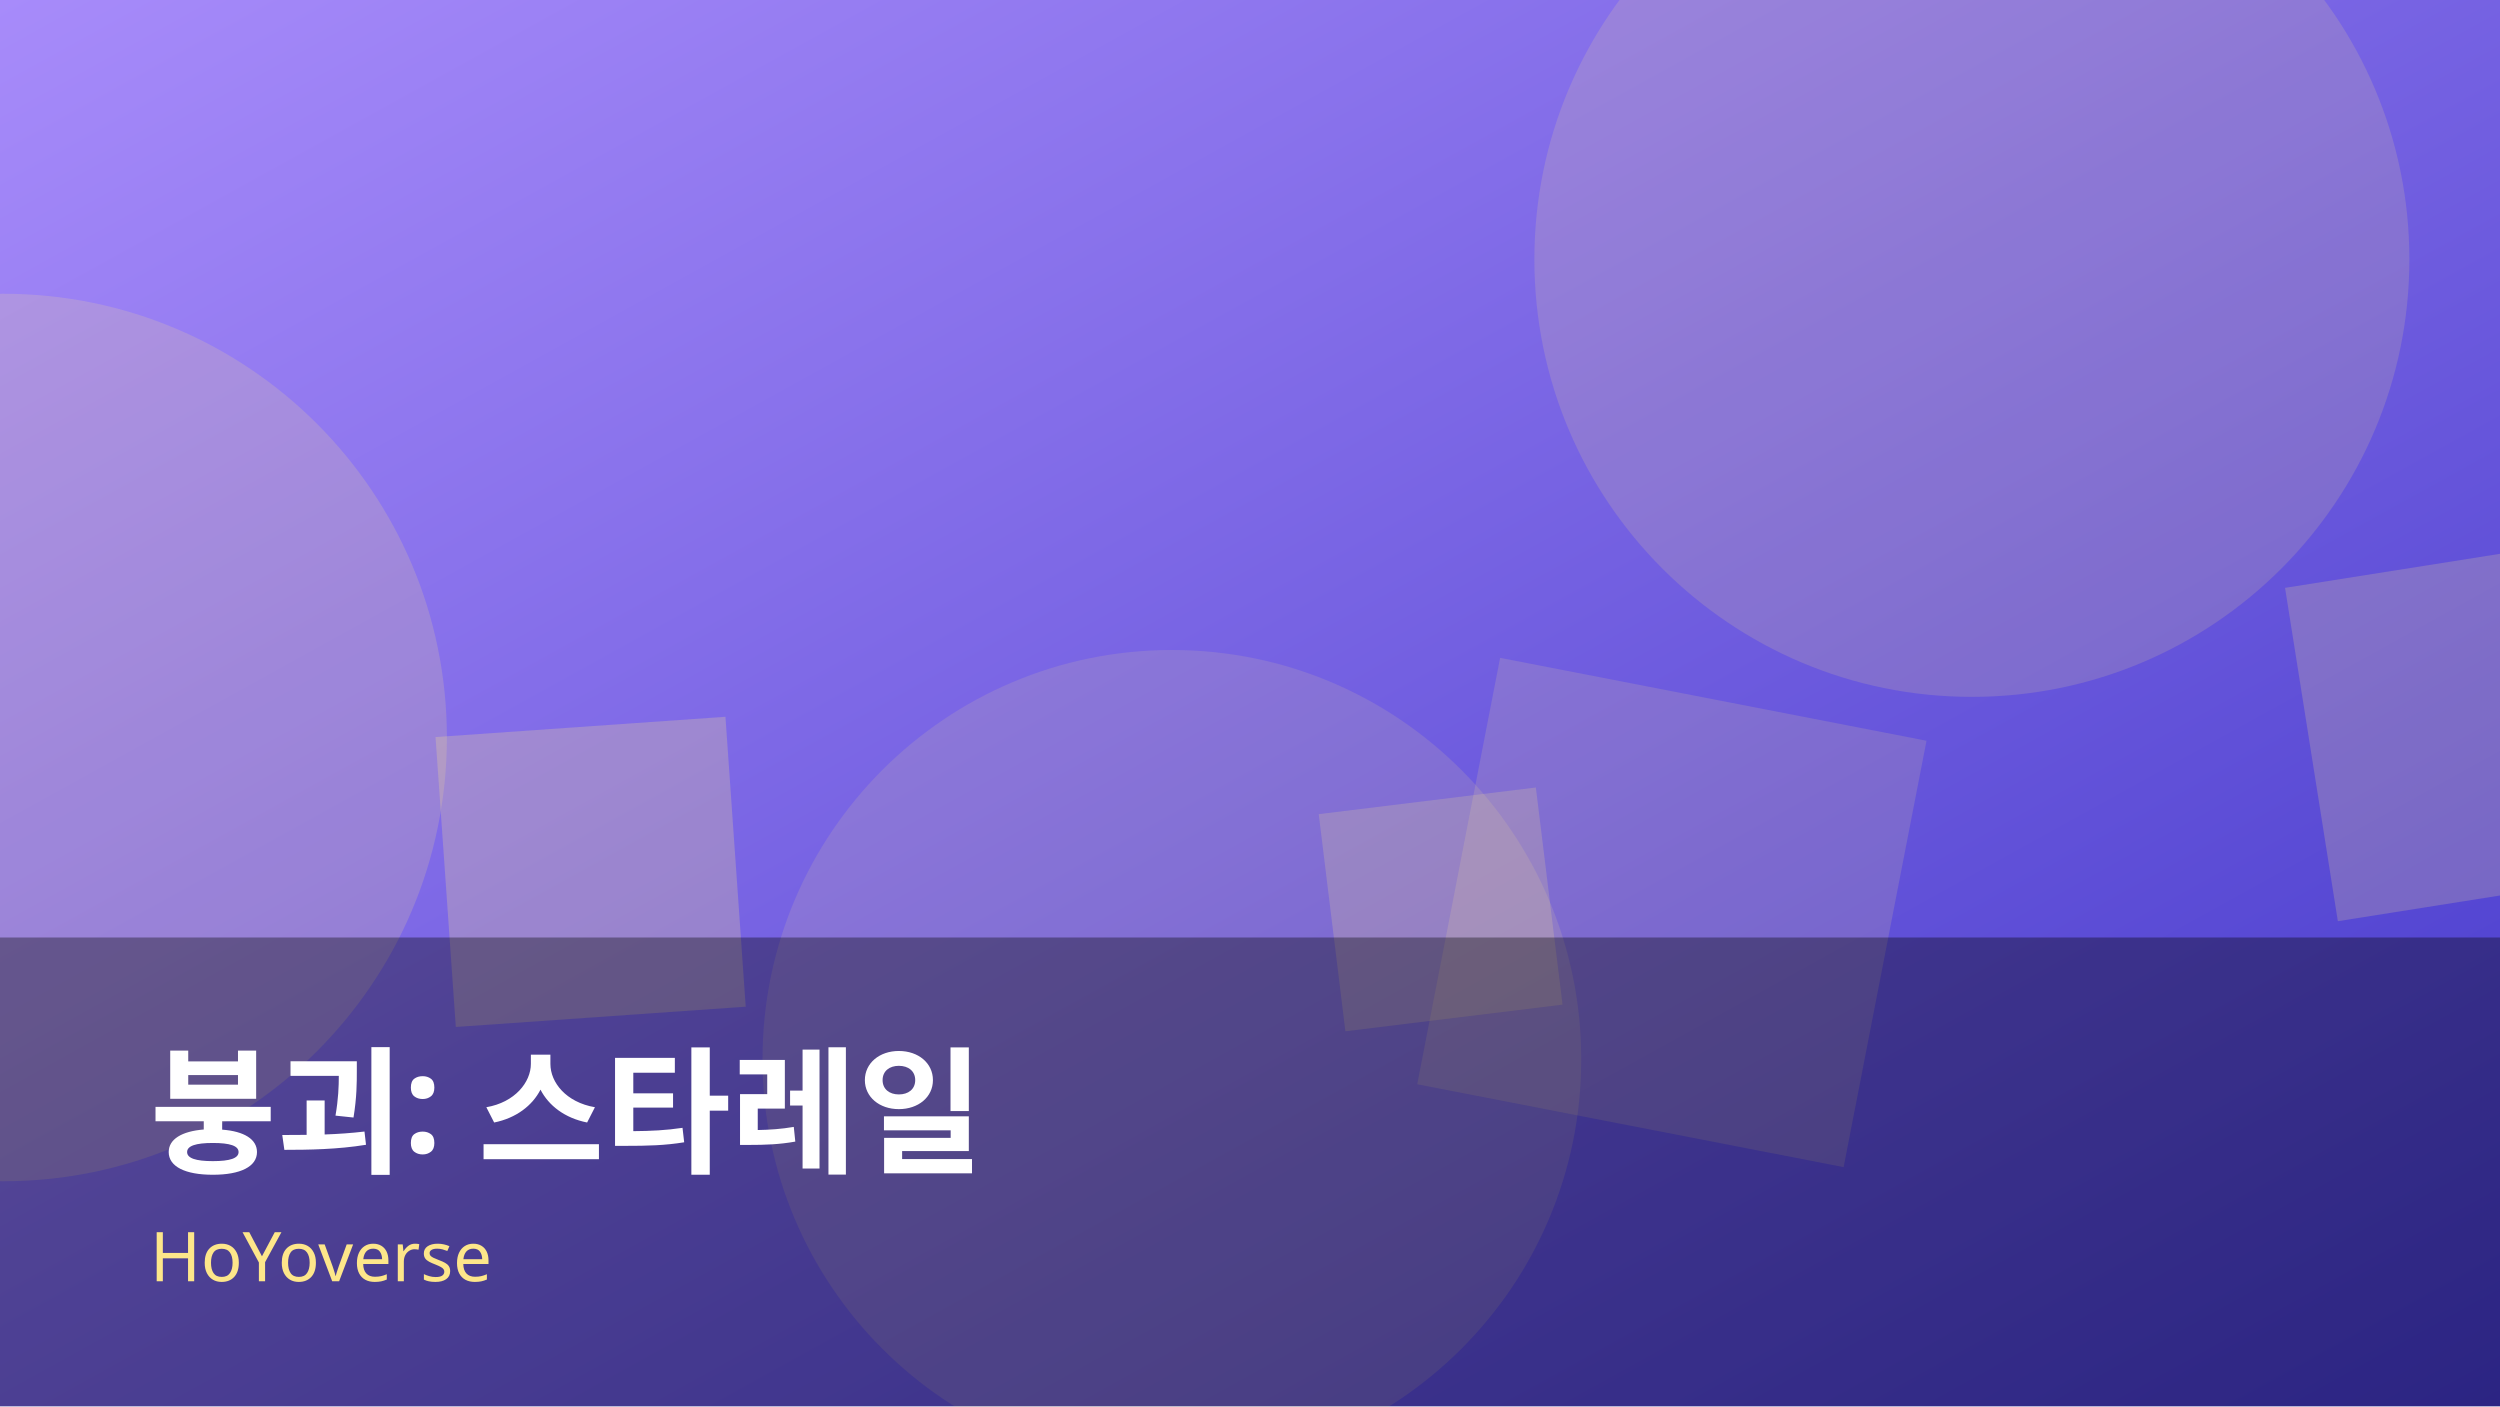
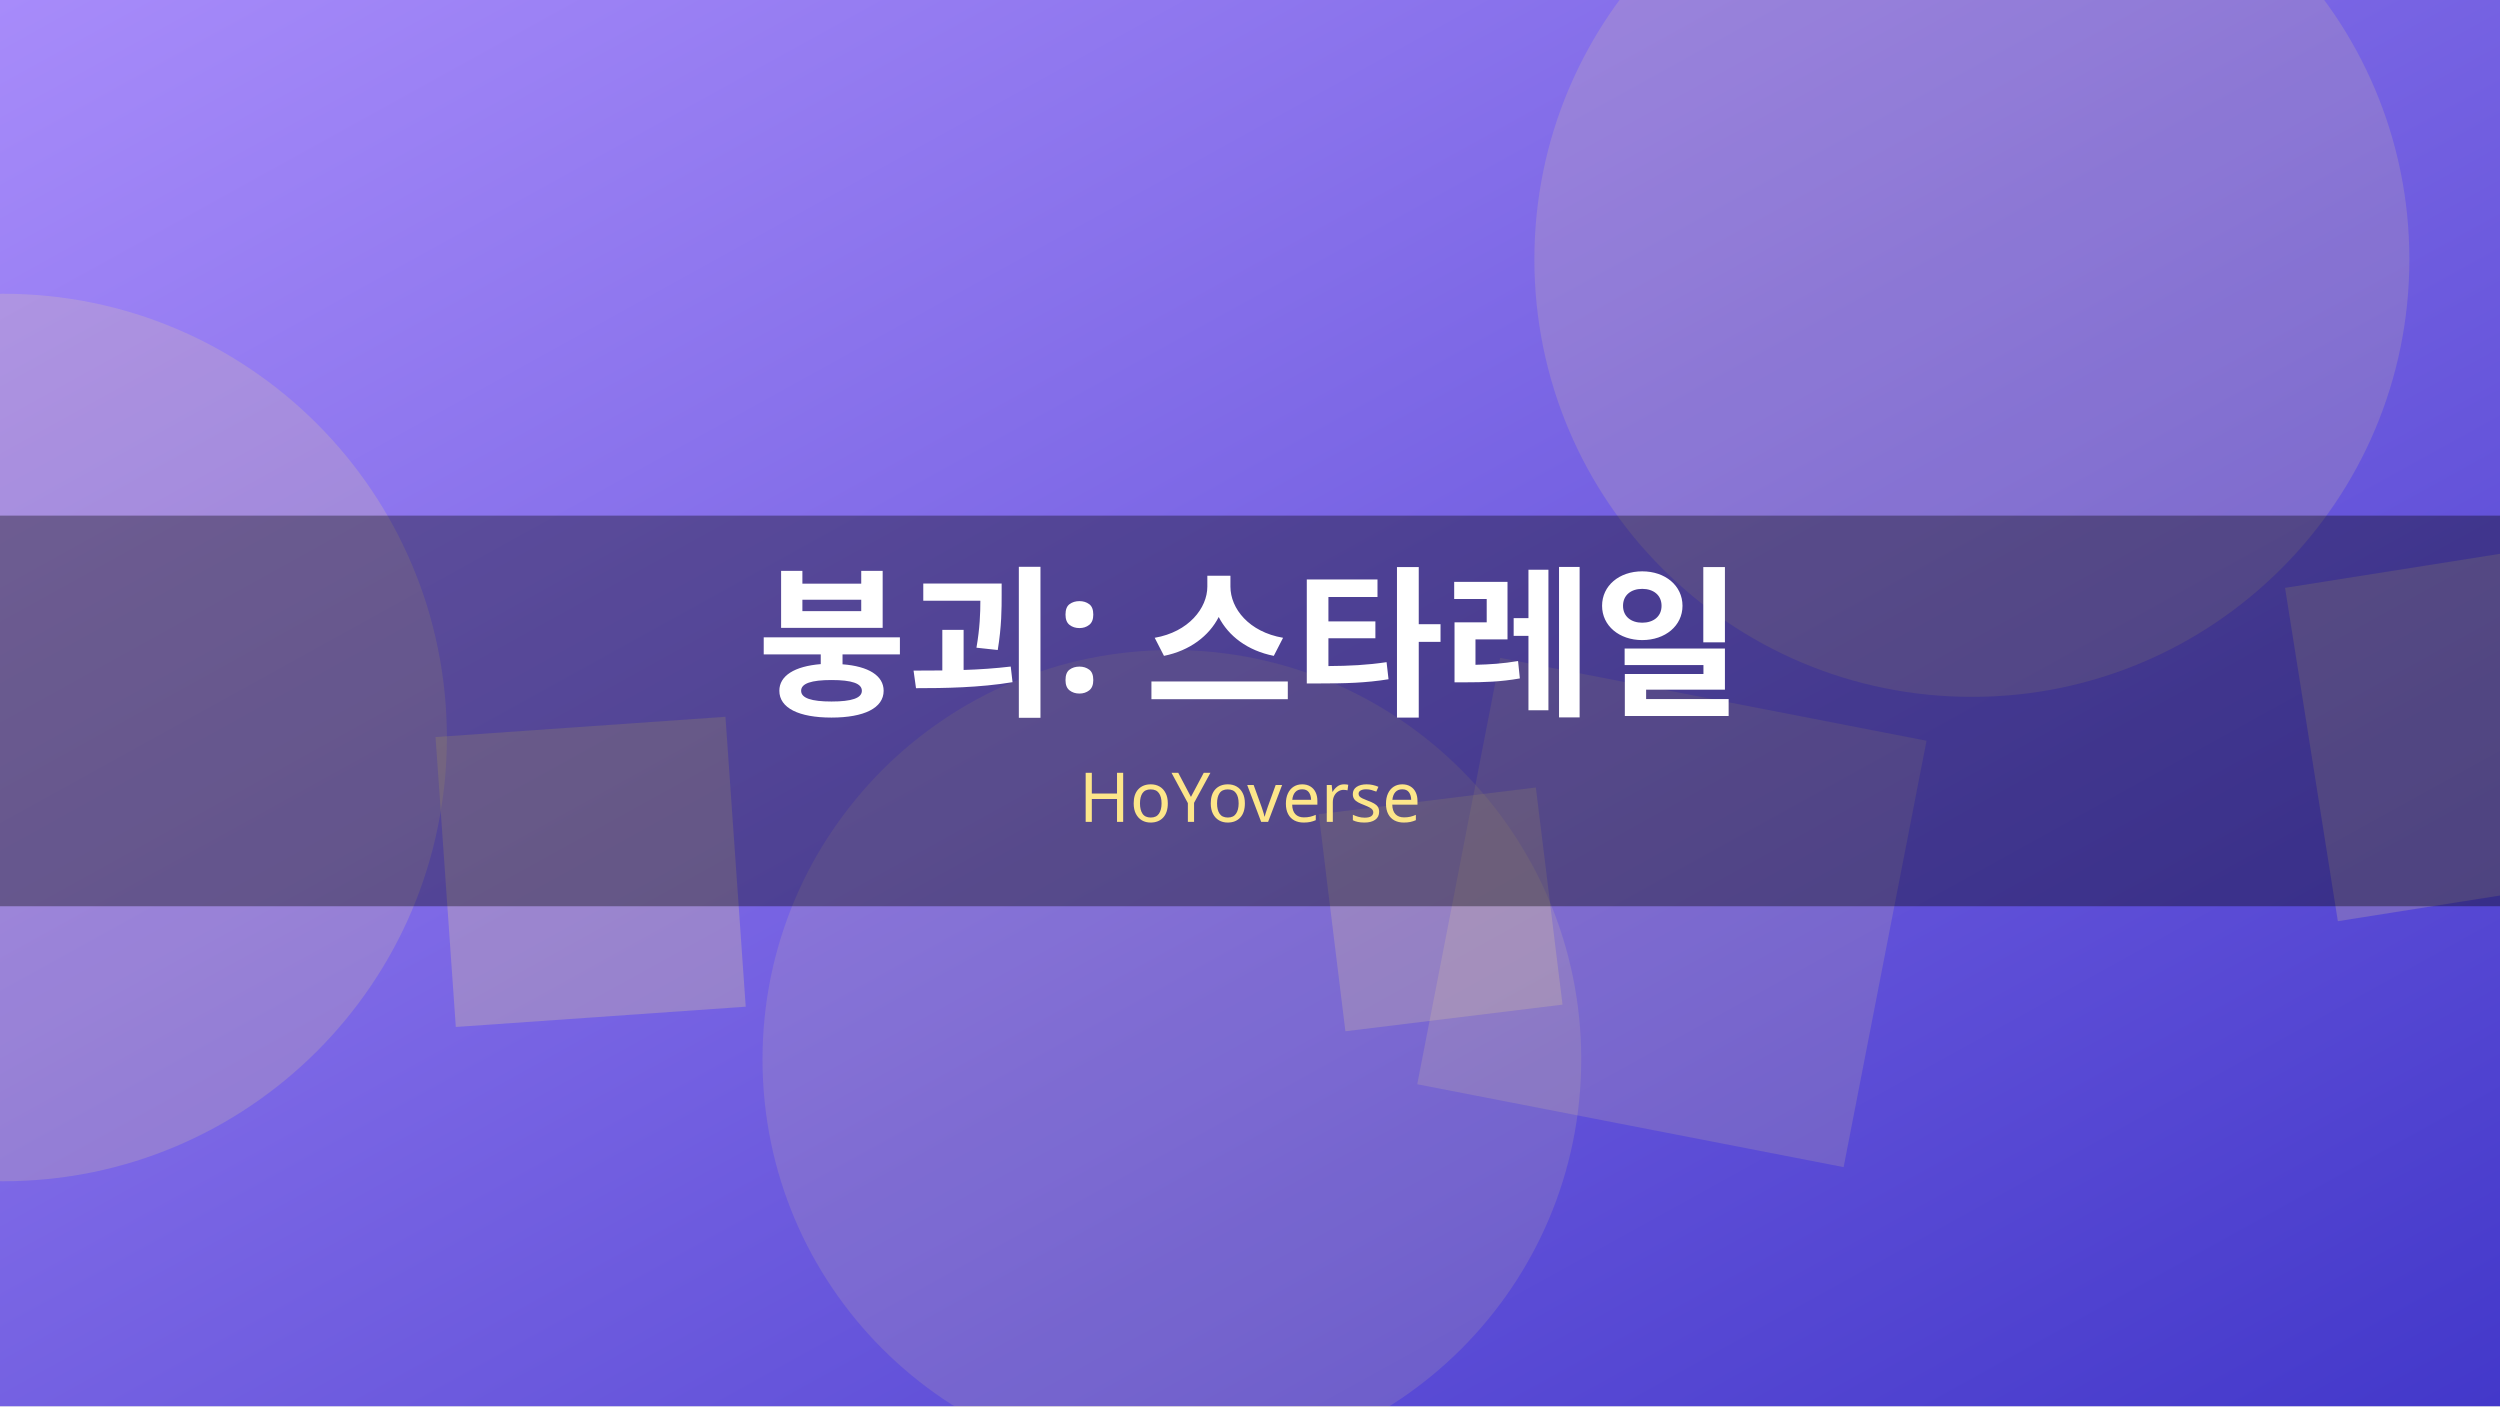
<svg xmlns="http://www.w3.org/2000/svg" viewBox="0 0 800 450" role="img" aria-label="붕괴: 스타레일">
  <defs>
    <linearGradient id="bg" x1="0" y1="0" x2="1" y2="1">
      <stop offset="0" stop-color="#a78bfa" />
      <stop offset="1" stop-color="#4338ca" />
    </linearGradient>
  </defs>
  <rect width="800" height="450" fill="url(#bg)" />
  <rect x="426" y="256" width="70" height="70" fill="#fde68a" opacity="0.19" transform="rotate(83 461 291)" />
  <rect x="142.5" y="232.5" width="93" height="93" fill="#fde68a" opacity="0.24" transform="rotate(86 189 279)" />
  <circle cx="1" cy="236" r="142" fill="#fde68a" opacity="0.18" />
  <circle cx="631" cy="83" r="140" fill="#fde68a" opacity="0.16" />
  <circle cx="375" cy="339" r="131" fill="#fde68a" opacity="0.13" />
  <rect x="739" y="179" width="108" height="108" fill="#fde68a" opacity="0.20" transform="rotate(81 793 233)" />
  <rect x="465.5" y="222.5" width="139" height="139" fill="#fde68a" opacity="0.15" transform="rotate(11 535 292)" />
-   <rect x="0" y="300" width="800" height="150" fill="#000" opacity="0.35" />
-   <text x="48" y="372" font-family="'Malgun Gothic','Apple SD Gothic Neo',sans-serif" font-size="44" font-weight="700" fill="#fff">붕괴: 스타레일</text>
-   <text x="48" y="410" font-family="'Malgun Gothic','Apple SD Gothic Neo',sans-serif" font-size="22" fill="#fde68a">HoYoverse</text>
+   <rect x="0" y="165" width="800" height="125" fill="#000" opacity="0.35" />
+   <text x="400" y="225" text-anchor="middle" font-family="'Malgun Gothic','Apple SD Gothic Neo',sans-serif" font-size="52" font-weight="700" fill="#fff">붕괴: 스타레일</text>
+   <text x="400" y="263" text-anchor="middle" font-family="'Malgun Gothic','Apple SD Gothic Neo',sans-serif" font-size="22" fill="#fde68a">HoYoverse</text>
</svg>
